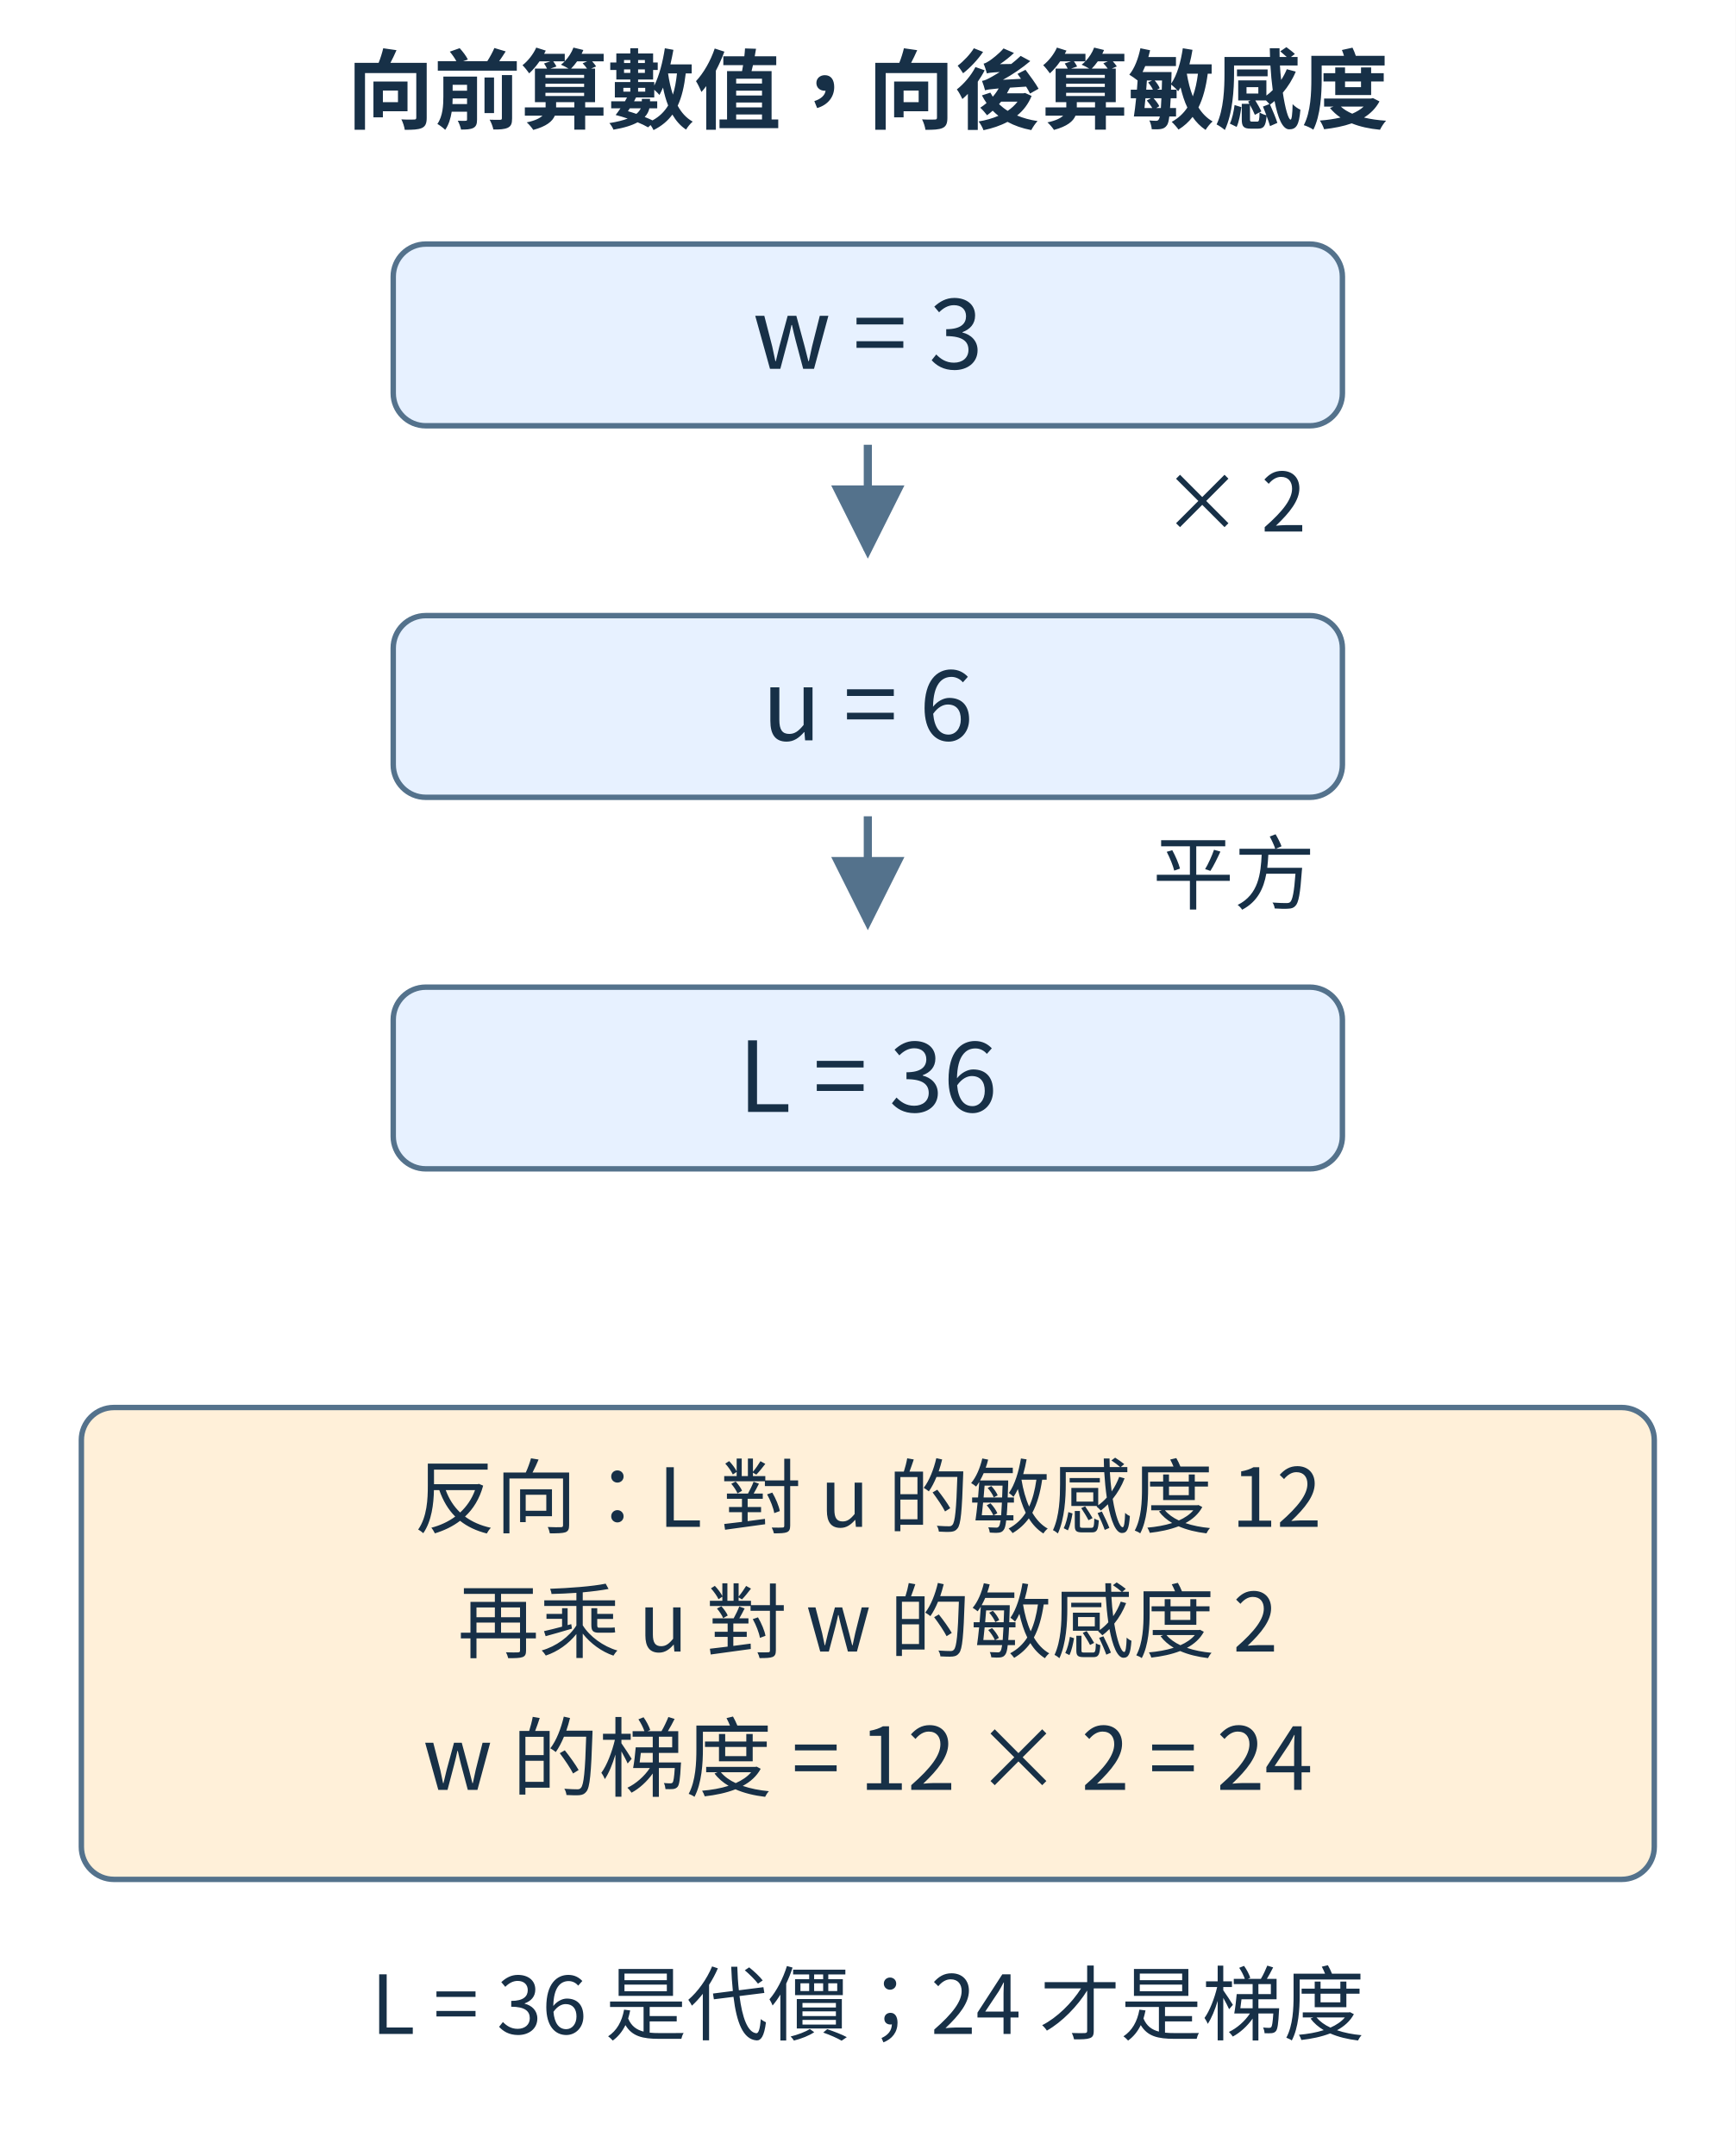
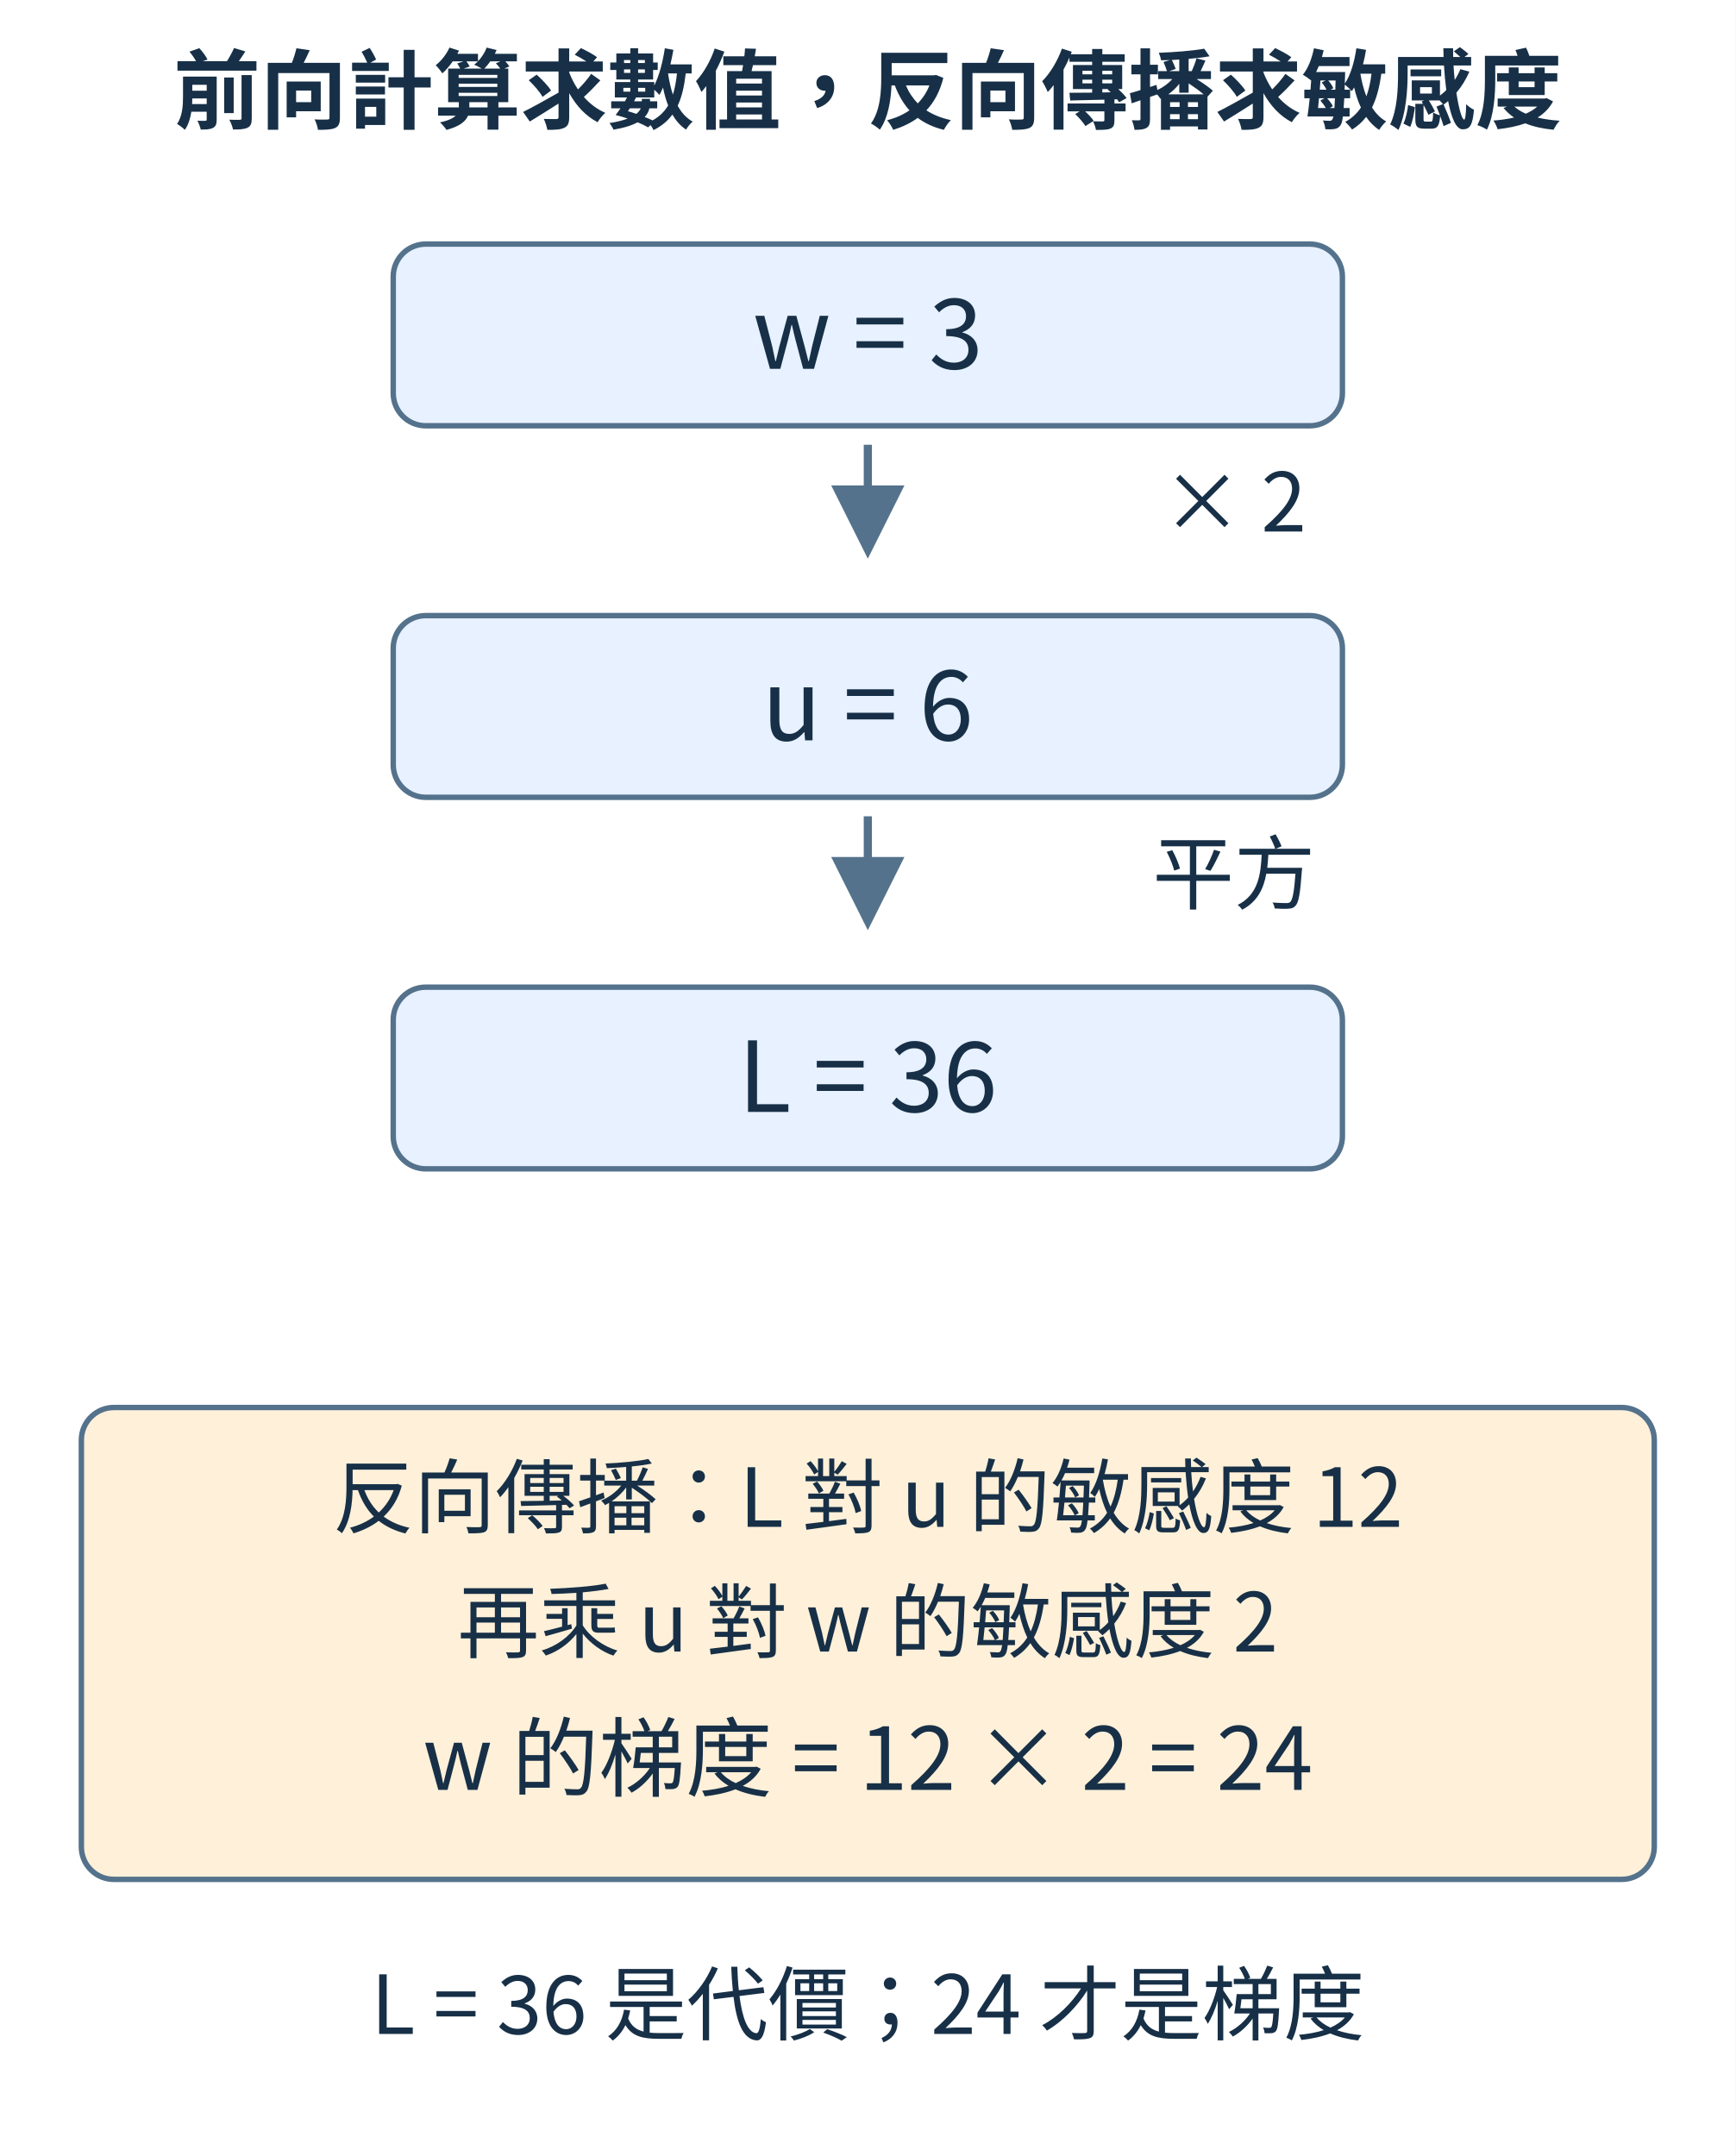
<svg xmlns="http://www.w3.org/2000/svg" width="640" height="795" viewBox="0 0 640 795" role="img" aria-labelledby="title desc">
  <defs>
    <marker id="arrow" markerWidth="9" markerHeight="9" refX="8" refY="4.5" orient="auto">
      <path d="M0,0 L9,4.5 L0,9 Z" fill="#54728c" />
    </marker>
  </defs>
  <rect width="640" height="795" fill="#fff" />
  <g font-family="Noto Sans CJK TC, Noto Sans TC, sans-serif">
-     <text x="320" y="45" text-anchor="middle" font-size="32" fill="#173047" font-weight="bold">向前算數值，向後算敏感度</text>
+     <text x="320" y="45" text-anchor="middle" font-size="32" fill="#173047" font-weight="bold">前向計算求數值，反向傳播求敏感度</text>
    <rect x="145" y="90" width="350" height="67" rx="12" fill="#e7f1ff" stroke="#54728c" stroke-width="2" />
    <text x="320" y="136" text-anchor="middle" font-size="36" fill="#173047" font-weight="normal">w = 3</text>
    <path d="M320,164 L320,203" fill="none" stroke="#54728c" stroke-width="3" marker-end="url(#arrow)" />
    <text x="455" y="196" text-anchor="middle" font-size="30" fill="#173047" font-weight="normal">× 2</text>
    <rect x="145" y="227" width="350" height="67" rx="12" fill="#e7f1ff" stroke="#54728c" stroke-width="2" />
    <text x="320" y="273" text-anchor="middle" font-size="36" fill="#173047" font-weight="normal">u = 6</text>
    <path d="M320,301 L320,340" fill="none" stroke="#54728c" stroke-width="3" marker-end="url(#arrow)" />
    <text x="455" y="333" text-anchor="middle" font-size="30" fill="#173047" font-weight="normal">平方</text>
    <rect x="145" y="364" width="350" height="67" rx="12" fill="#e7f1ff" stroke="#54728c" stroke-width="2" />
    <text x="320" y="410" text-anchor="middle" font-size="36" fill="#173047" font-weight="normal">L = 36</text>
    <rect x="30" y="519" width="580" height="174" rx="12" fill="#fff0d9" stroke="#54728c" stroke-width="2" />
-     <text x="320" y="563" text-anchor="middle" font-size="30" fill="#173047" font-weight="normal">反向：L 對 u 的敏感度 12</text>
+     <text x="320" y="563" text-anchor="middle" font-size="30" fill="#173047" font-weight="normal">反向傳播：L 對 u 的敏感度 12</text>
    <text x="320" y="609" text-anchor="middle" font-size="30" fill="#173047" font-weight="normal">再乘 u 對 w 的敏感度 2</text>
    <text x="320" y="660" text-anchor="middle" font-size="32" fill="#173047" font-weight="normal">w 的梯度 = 12 × 2 = 24</text>
    <text x="320" y="750" text-anchor="middle" font-size="30" fill="#173047" font-weight="normal">L = 36 是代價；24 才是梯度</text>
  </g>
</svg>
